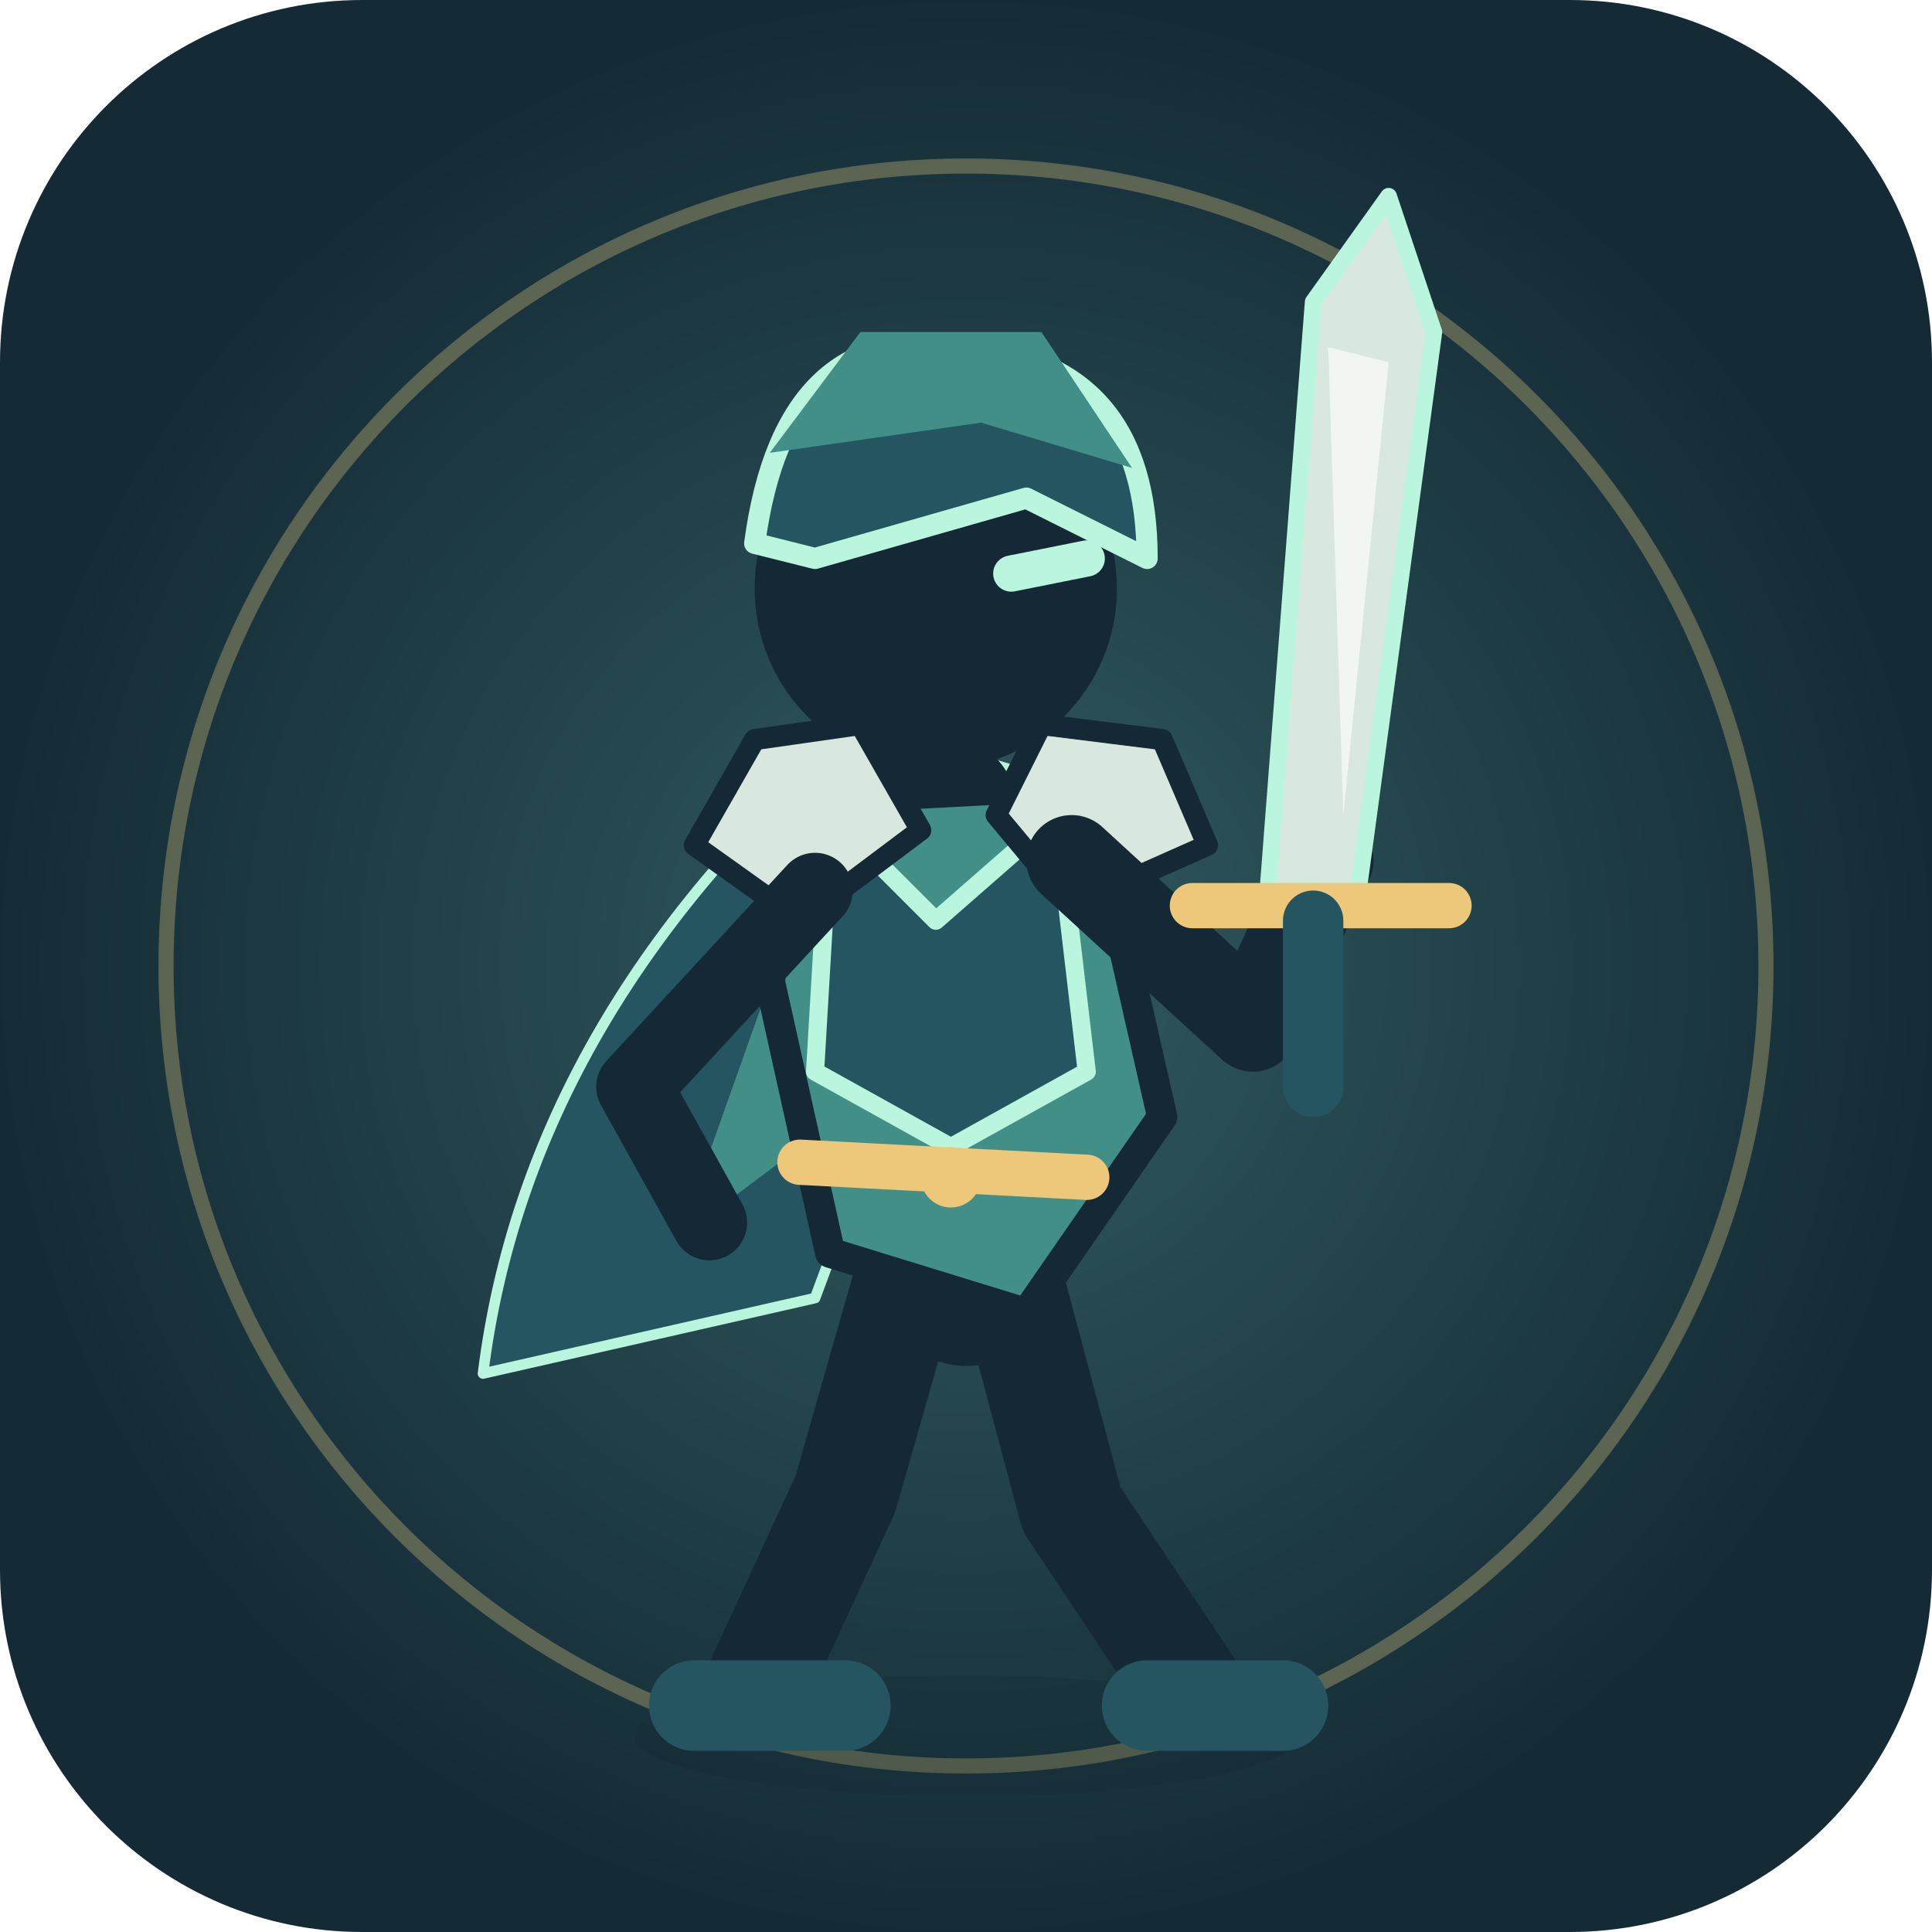
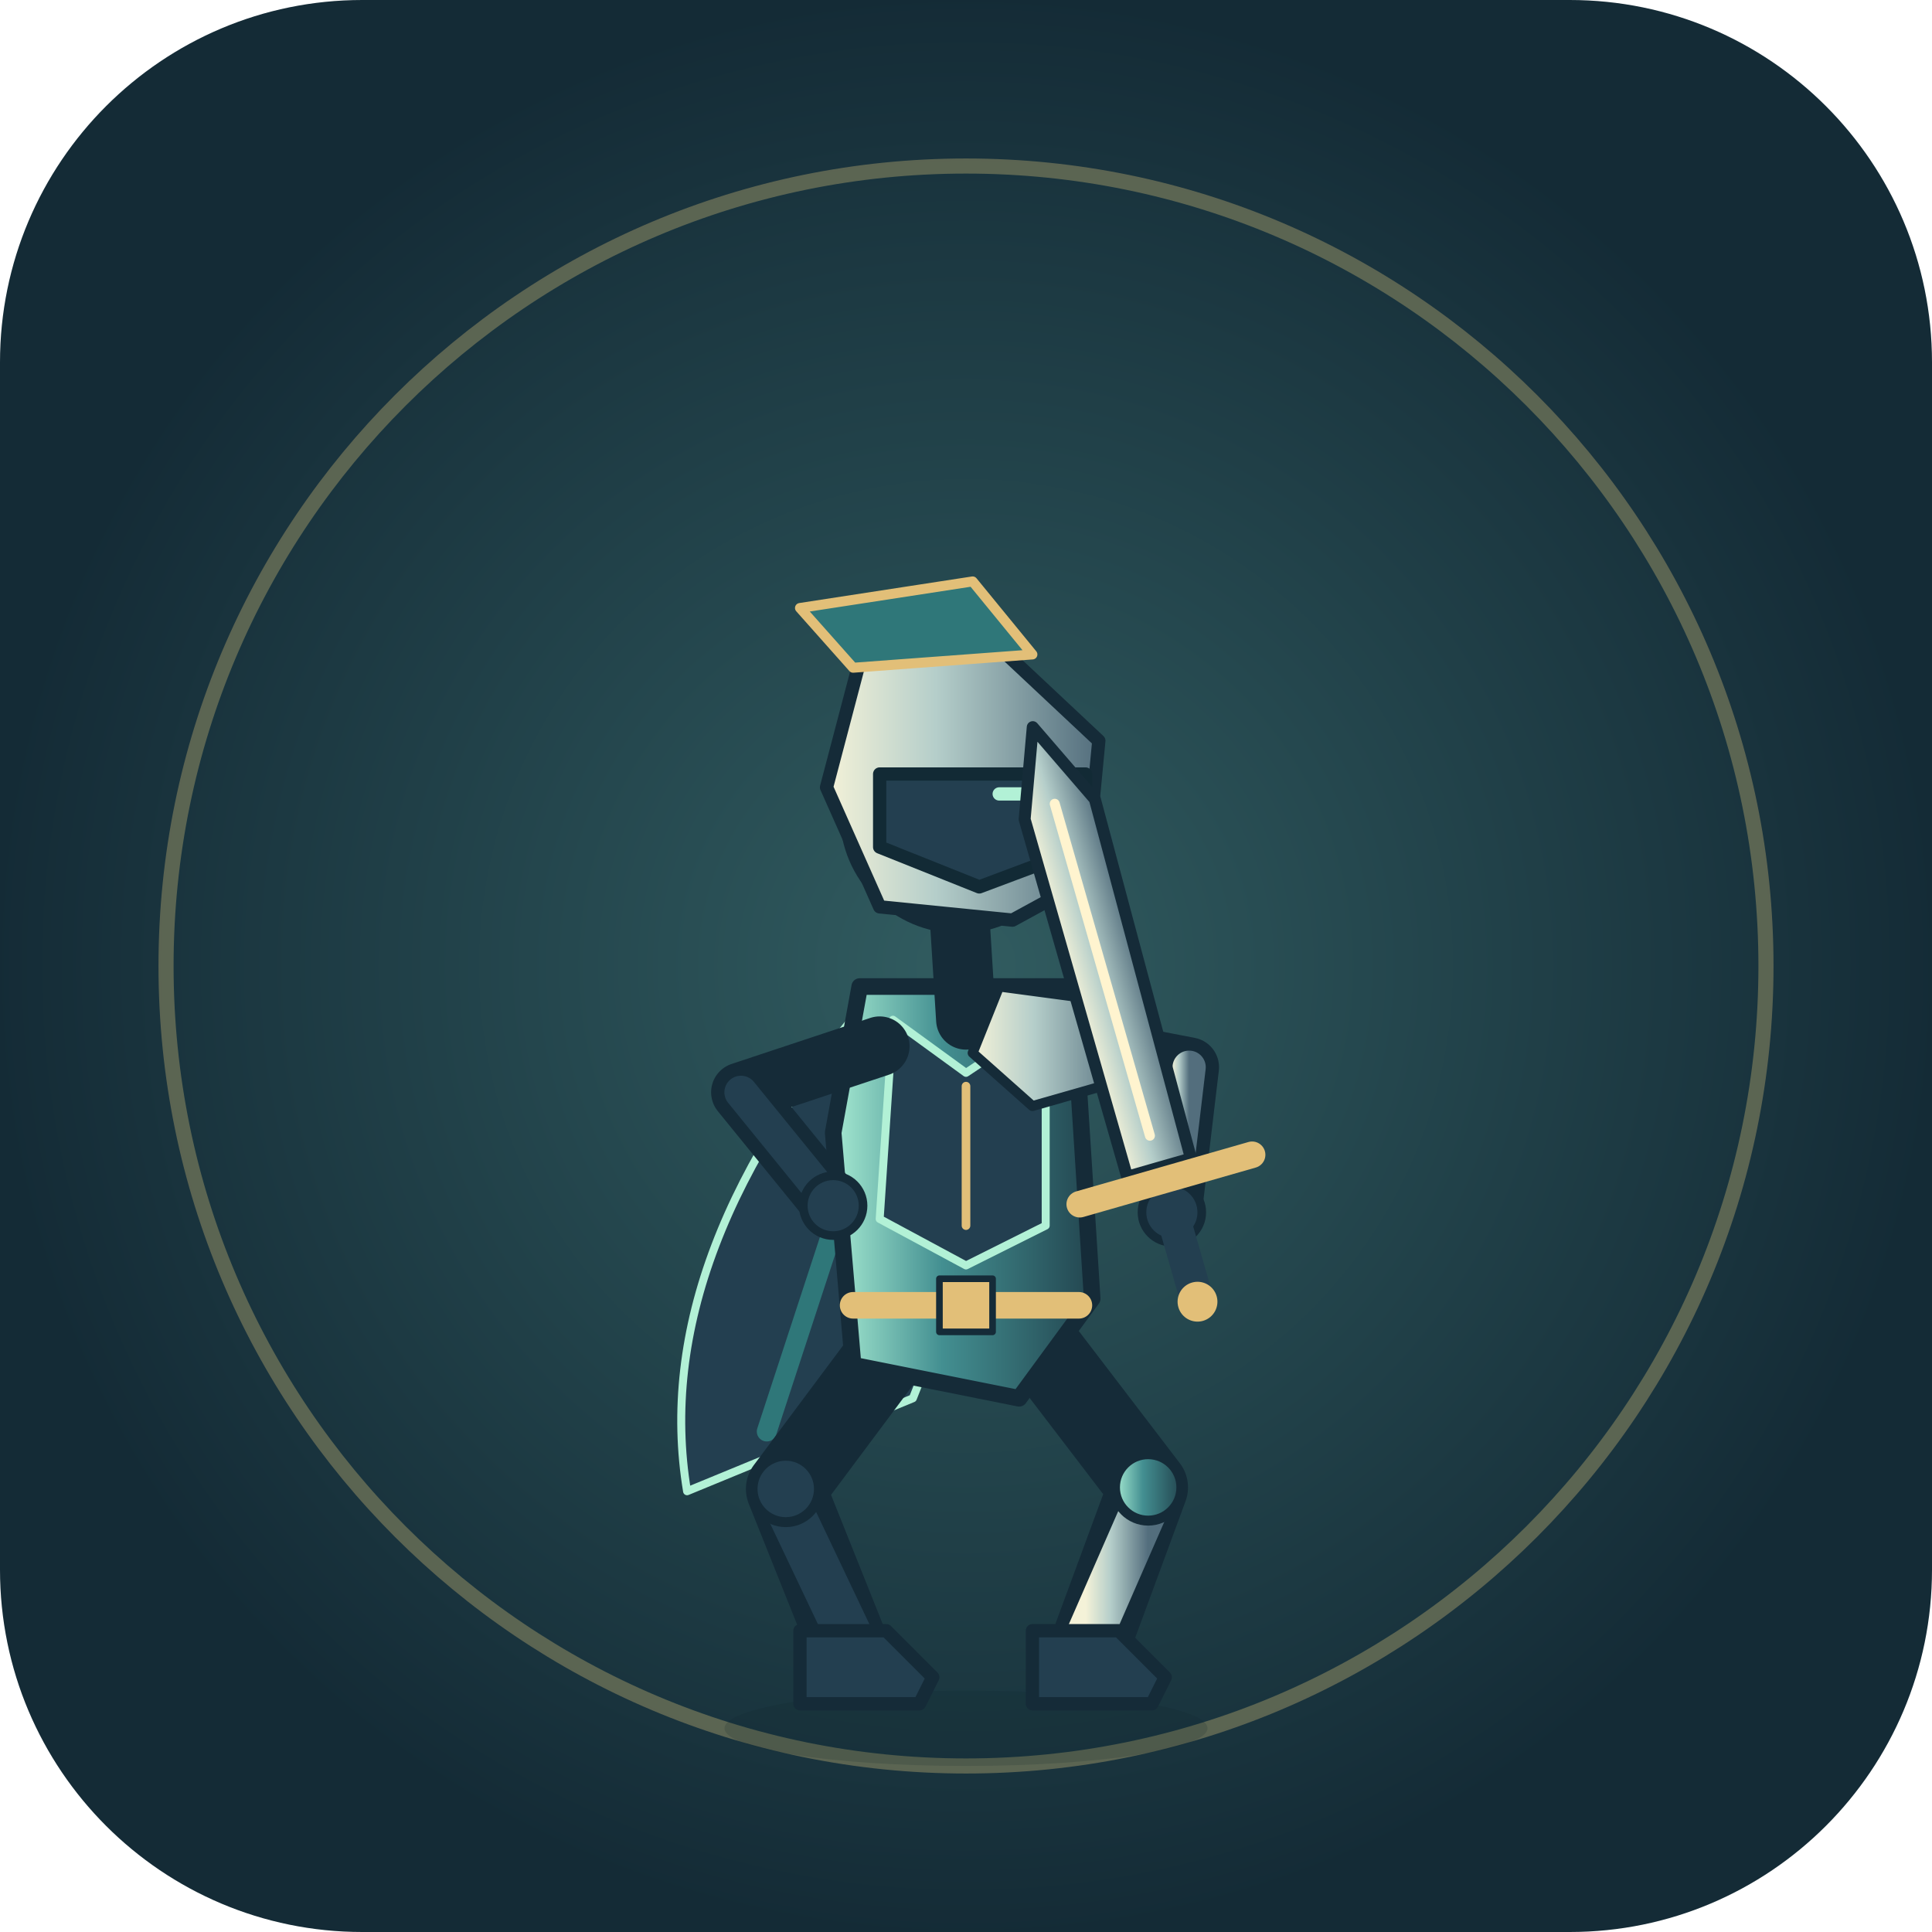
<svg xmlns="http://www.w3.org/2000/svg" width="128" height="128" viewBox="0 0 128 128">
  <defs>
    <radialGradient id="g">
      <stop stop-color="#315c60" />
      <stop offset="1" stop-color="#142b36" />
    </radialGradient>
  </defs>
  <rect width="128" height="128" rx="24" fill="url(#g)" />
  <circle cx="64" cy="64" r="53" fill="none" stroke="#d8bf7a" stroke-opacity=".35" />
-   <ellipse cx="64" cy="115" rx="22" ry="4" fill="#0c2228" opacity=".16" />
-   <g transform="translate(64 112) scale(1) translate(-64 -112)">
-     <g opacity="1" transform="translate(64 112) rotate(0) translate(-64 -112)">
-       <g transform="translate(0 0)">
-         <path d="M57 48 Q35 67 32 91 L54 86 L67 51Z" fill="#265562" stroke="#b9f6dd" stroke-width="0.7" stroke-linejoin="round" />
-         <path d="M56 51L45 82L53 76Z" fill="#428f88" stroke="none" stroke-width="1" stroke-linejoin="round" />
-         <path d="M60 85L56 99L50 112" fill="none" stroke="#142835" stroke-width="7" stroke-linecap="round" stroke-linejoin="round" />
-         <path d="M67 85L71 100L79 112" fill="none" stroke="#142835" stroke-width="7" stroke-linecap="round" stroke-linejoin="round" />
-         <path d="M46 113h10" fill="none" stroke="#265562" stroke-width="6" stroke-linecap="round" stroke-linejoin="round" />
-         <path d="M76 113h9" fill="none" stroke="#265562" stroke-width="6" stroke-linecap="round" stroke-linejoin="round" />
-         <path d="M62 54L64 85" fill="none" stroke="#142835" stroke-width="11" stroke-linecap="round" stroke-linejoin="round" />
-         <path d="M53 53L72 52L77 74L68 87L55 83L51 65Z" fill="#428f88" stroke="#142835" stroke-width="2" stroke-linejoin="round" />
-         <path d="M55 54L62 61L70 54L72 71L63 76L54 71Z" fill="#265562" stroke="#b9f6dd" stroke-width="1.2" stroke-linejoin="round" />
-         <path d="M53 77L72 78" fill="none" stroke="#edc77a" stroke-width="3" stroke-linecap="round" stroke-linejoin="round" />
-         <circle cx="63" cy="78" r="2" fill="#edc77a" stroke="none" stroke-width="1" />
-         <circle cx="62" cy="39" r="12" fill="#142835" stroke="none" stroke-width="1" />
-         <path d="M50 36Q52 21 64 23Q76 24 76 37L68 33L54 37Z" fill="#265562" stroke="#b9f6dd" stroke-width="1.4" stroke-linejoin="round" />
-         <path d="M51 30L57 22L69 22L75 31L65 28Z" fill="#428f88" stroke="none" stroke-width="1" stroke-linejoin="round" />
-         <path d="M67 38L72 37" fill="none" stroke="#b9f6dd" stroke-width="2.4" stroke-linecap="round" stroke-linejoin="round" />
-         <path d="M50 49L57 48L61 55L53 61L46 56Z" fill="#d9e8de" stroke="#142835" stroke-width="1.4" stroke-linejoin="round" />
-         <path d="M69 48L77 49L80 56L71 60L66 54Z" fill="#d9e8de" stroke="#142835" stroke-width="1.4" stroke-linejoin="round" />
-         <path d="M71 57L83 68L88 57" fill="none" stroke="#142835" stroke-width="6" stroke-linecap="round" stroke-linejoin="round" />
-         <g transform="rotate(0 87 61)">
-           <path d="M84 59L87 20L92 13L95 22L90 59Z" fill="#d9e8de" stroke="#b9f6dd" stroke-width="1.1" stroke-linejoin="round" />
-           <path d="M79 60h17" fill="none" stroke="#edc77a" stroke-width="3" stroke-linecap="round" stroke-linejoin="round" />
-           <path d="M87 61v11" fill="none" stroke="#265562" stroke-width="4" stroke-linecap="round" stroke-linejoin="round" />
-           <path d="M88 23L89 54L92 24Z" fill="#ffffffa0" stroke="none" stroke-width="1" stroke-linejoin="round" />
+   <defs>
+     <linearGradient id="plate">
+       <stop stop-color="#a5e9d1" />
+       <stop offset=".42" stop-color="#438f91" />
+       <stop offset="1" stop-color="#234650" />
+     </linearGradient>
+     <linearGradient id="steel">
+       <stop stop-color="#f4f2d8" />
+       <stop offset=".4" stop-color="#b5ceca" />
+       <stop offset="1" stop-color="#536e7d" />
+     </linearGradient>
+     <linearGradient id="leather">
+       <stop stop-color="#ca9a59" />
+       <stop offset="1" stop-color="#77583d" />
+     </linearGradient>
+     <radialGradient id="orb">
+       <stop stop-color="#fffce0" />
+       <stop offset=".4" stop-color="#a5e9d1" />
+       <stop offset="1" stop-color="#438f91" />
+     </radialGradient>
+   </defs>
+   <g transform="scale(.666667)">
+     <g transform="scale(.75)">
+       <ellipse cx="128" cy="229" rx="32" ry="5" fill="#0c232b" opacity=".17" />
+       <g opacity="1" transform="translate(128 224) scale(.88) translate(-128 -224)">
+         <path d="M115 118 Q80 158 86 194 L120 180 L141 127Z" fill="#233f50" stroke="#b2f1d6" stroke-width="1.2" stroke-linejoin="round" />
+         <path d="M116 130L98 185" fill="none" stroke="#2f7779" stroke-width="3" stroke-linecap="round" stroke-linejoin="round" />
+         <path d="M120 168L100.86 193.65L111 219" fill="none" stroke="#152b38" stroke-width="12" stroke-linecap="round" stroke-linejoin="round" />
+         <path d="M100.86 195.65L111 217" fill="none" stroke="#233f50" stroke-width="7" stroke-linecap="round" stroke-linejoin="round" />
+         <circle cx="100.86" cy="193.65" r="5" fill="#233f50" stroke="#152b38" stroke-width="1.5" />
+         <path d="M103 215L116 215L123 222L121 226H103Z" fill="#233f50" stroke="#152b38" stroke-width="2" stroke-linejoin="round" />
+         <path d="M136 168L155.43 193.42L146 219" fill="none" stroke="#152b38" stroke-width="12" stroke-linecap="round" stroke-linejoin="round" />
+         <path d="M155.43 195.42L146 217" fill="none" stroke="url(#steel)" stroke-width="7" stroke-linecap="round" stroke-linejoin="round" />
+         <circle cx="155.43" cy="193.42" r="5" fill="url(#plate)" stroke="#152b38" stroke-width="1.5" />
+         <path d="M138 215L151 215L158 222L156 226H138Z" fill="#233f50" stroke="#152b38" stroke-width="2" stroke-linejoin="round" />
+         <path d="M112 118L144 118L147 165L136 180L111 175L108 140Z" fill="url(#plate)" stroke="#152b38" stroke-width="2.5" stroke-linejoin="round" />
+         <path d="M117 123L128 131L140 123L140 154L128 160L115 153Z" fill="#233f50" stroke="#b2f1d6" stroke-width="1.2" stroke-linejoin="round" />
+         <path d="M128 133L128 154" fill="none" stroke="#e2bf78" stroke-width="1.3" stroke-linecap="round" stroke-linejoin="round" />
+         <path d="M111 166L145 166" fill="none" stroke="#e2bf78" stroke-width="4" stroke-linecap="round" stroke-linejoin="round" />
+         <path d="M124 162h8v8h-8Z" fill="#e2bf78" stroke="#152b38" stroke-width="1" stroke-linejoin="round" />
+         <path d="M128 123L127 107" fill="none" stroke="#152b38" stroke-width="9" stroke-linecap="round" stroke-linejoin="round" />
+         <g transform="translate(127 92) rotate(0)">
+           <circle cx="0" cy="0" r="18" fill="#152b38" stroke="none" stroke-width="1" />
+           <path d="M-20 -4L-15 -23L5 -26L21 -11L19 10L8 16L-12 14Z" fill="url(#steel)" stroke="#152b38" stroke-width="2" stroke-linejoin="round" />
+           <path d="M-16 -22L-24 -31L2 -35L11 -24Z" fill="#2f7779" stroke="#e2bf78" stroke-width="1.5" stroke-linejoin="round" />
+           <path d="M-12 -6H19V5L3 11L-12 5Z" fill="#233f50" stroke="#122a35" stroke-width="2" stroke-linejoin="round" />
+           <path d="M6 -3L17 -3" fill="none" stroke="#b2f1d6" stroke-width="2" stroke-linecap="round" stroke-linejoin="round" />
        </g>
-         <path d="M54 59L42 72L47 81" fill="none" stroke="#142835" stroke-width="5" stroke-linecap="round" stroke-linejoin="round" />
+         <path d="M115 127L94.12 133.93L108 151" fill="none" stroke="#152b38" stroke-width="9" stroke-linecap="round" stroke-linejoin="round" />
+         <path d="M94.12 133.93L108 151" fill="none" stroke="#233f50" stroke-width="5" stroke-linecap="round" stroke-linejoin="round" />
+         <circle cx="108" cy="151" r="4.5" fill="#233f50" stroke="#152b38" stroke-width="1.3" />
+         <path d="M140 126L161.6 130.15L159 152" fill="none" stroke="#152b38" stroke-width="9" stroke-linecap="round" stroke-linejoin="round" />
+         <path d="M161.6 130.15L159 152" fill="none" stroke="url(#steel)" stroke-width="5" stroke-linecap="round" stroke-linejoin="round" />
+         <circle cx="159" cy="152" r="4.5" fill="#233f50" stroke="#152b38" stroke-width="1.3" />
+         <path d="M133 118L148 120L152 132L138 136L129 128Z" fill="url(#steel)" stroke="#152b38" stroke-width="1.5" stroke-linejoin="round" />
+         <g transform="translate(159 152) rotate(-16)">
+           <path d="M-5 -7L-5 -63L0 -76L6 -63L5 -7Z" fill="url(#steel)" stroke="#152b38" stroke-width="1.8" stroke-linejoin="round" />
+           <path d="M0 -64V-12" fill="none" stroke="#fff4cf" stroke-width="1.5" stroke-linecap="round" stroke-linejoin="round" />
+           <path d="M-13 -5H14" fill="none" stroke="#e2bf78" stroke-width="4" stroke-linecap="round" stroke-linejoin="round" />
+           <path d="M0 0V13" fill="none" stroke="#233f50" stroke-width="5" stroke-linecap="round" stroke-linejoin="round" />
+           <circle cx="0" cy="14" r="3" fill="#e2bf78" stroke="none" stroke-width="1" />
+         </g>
      </g>
    </g>
  </g>
</svg>
